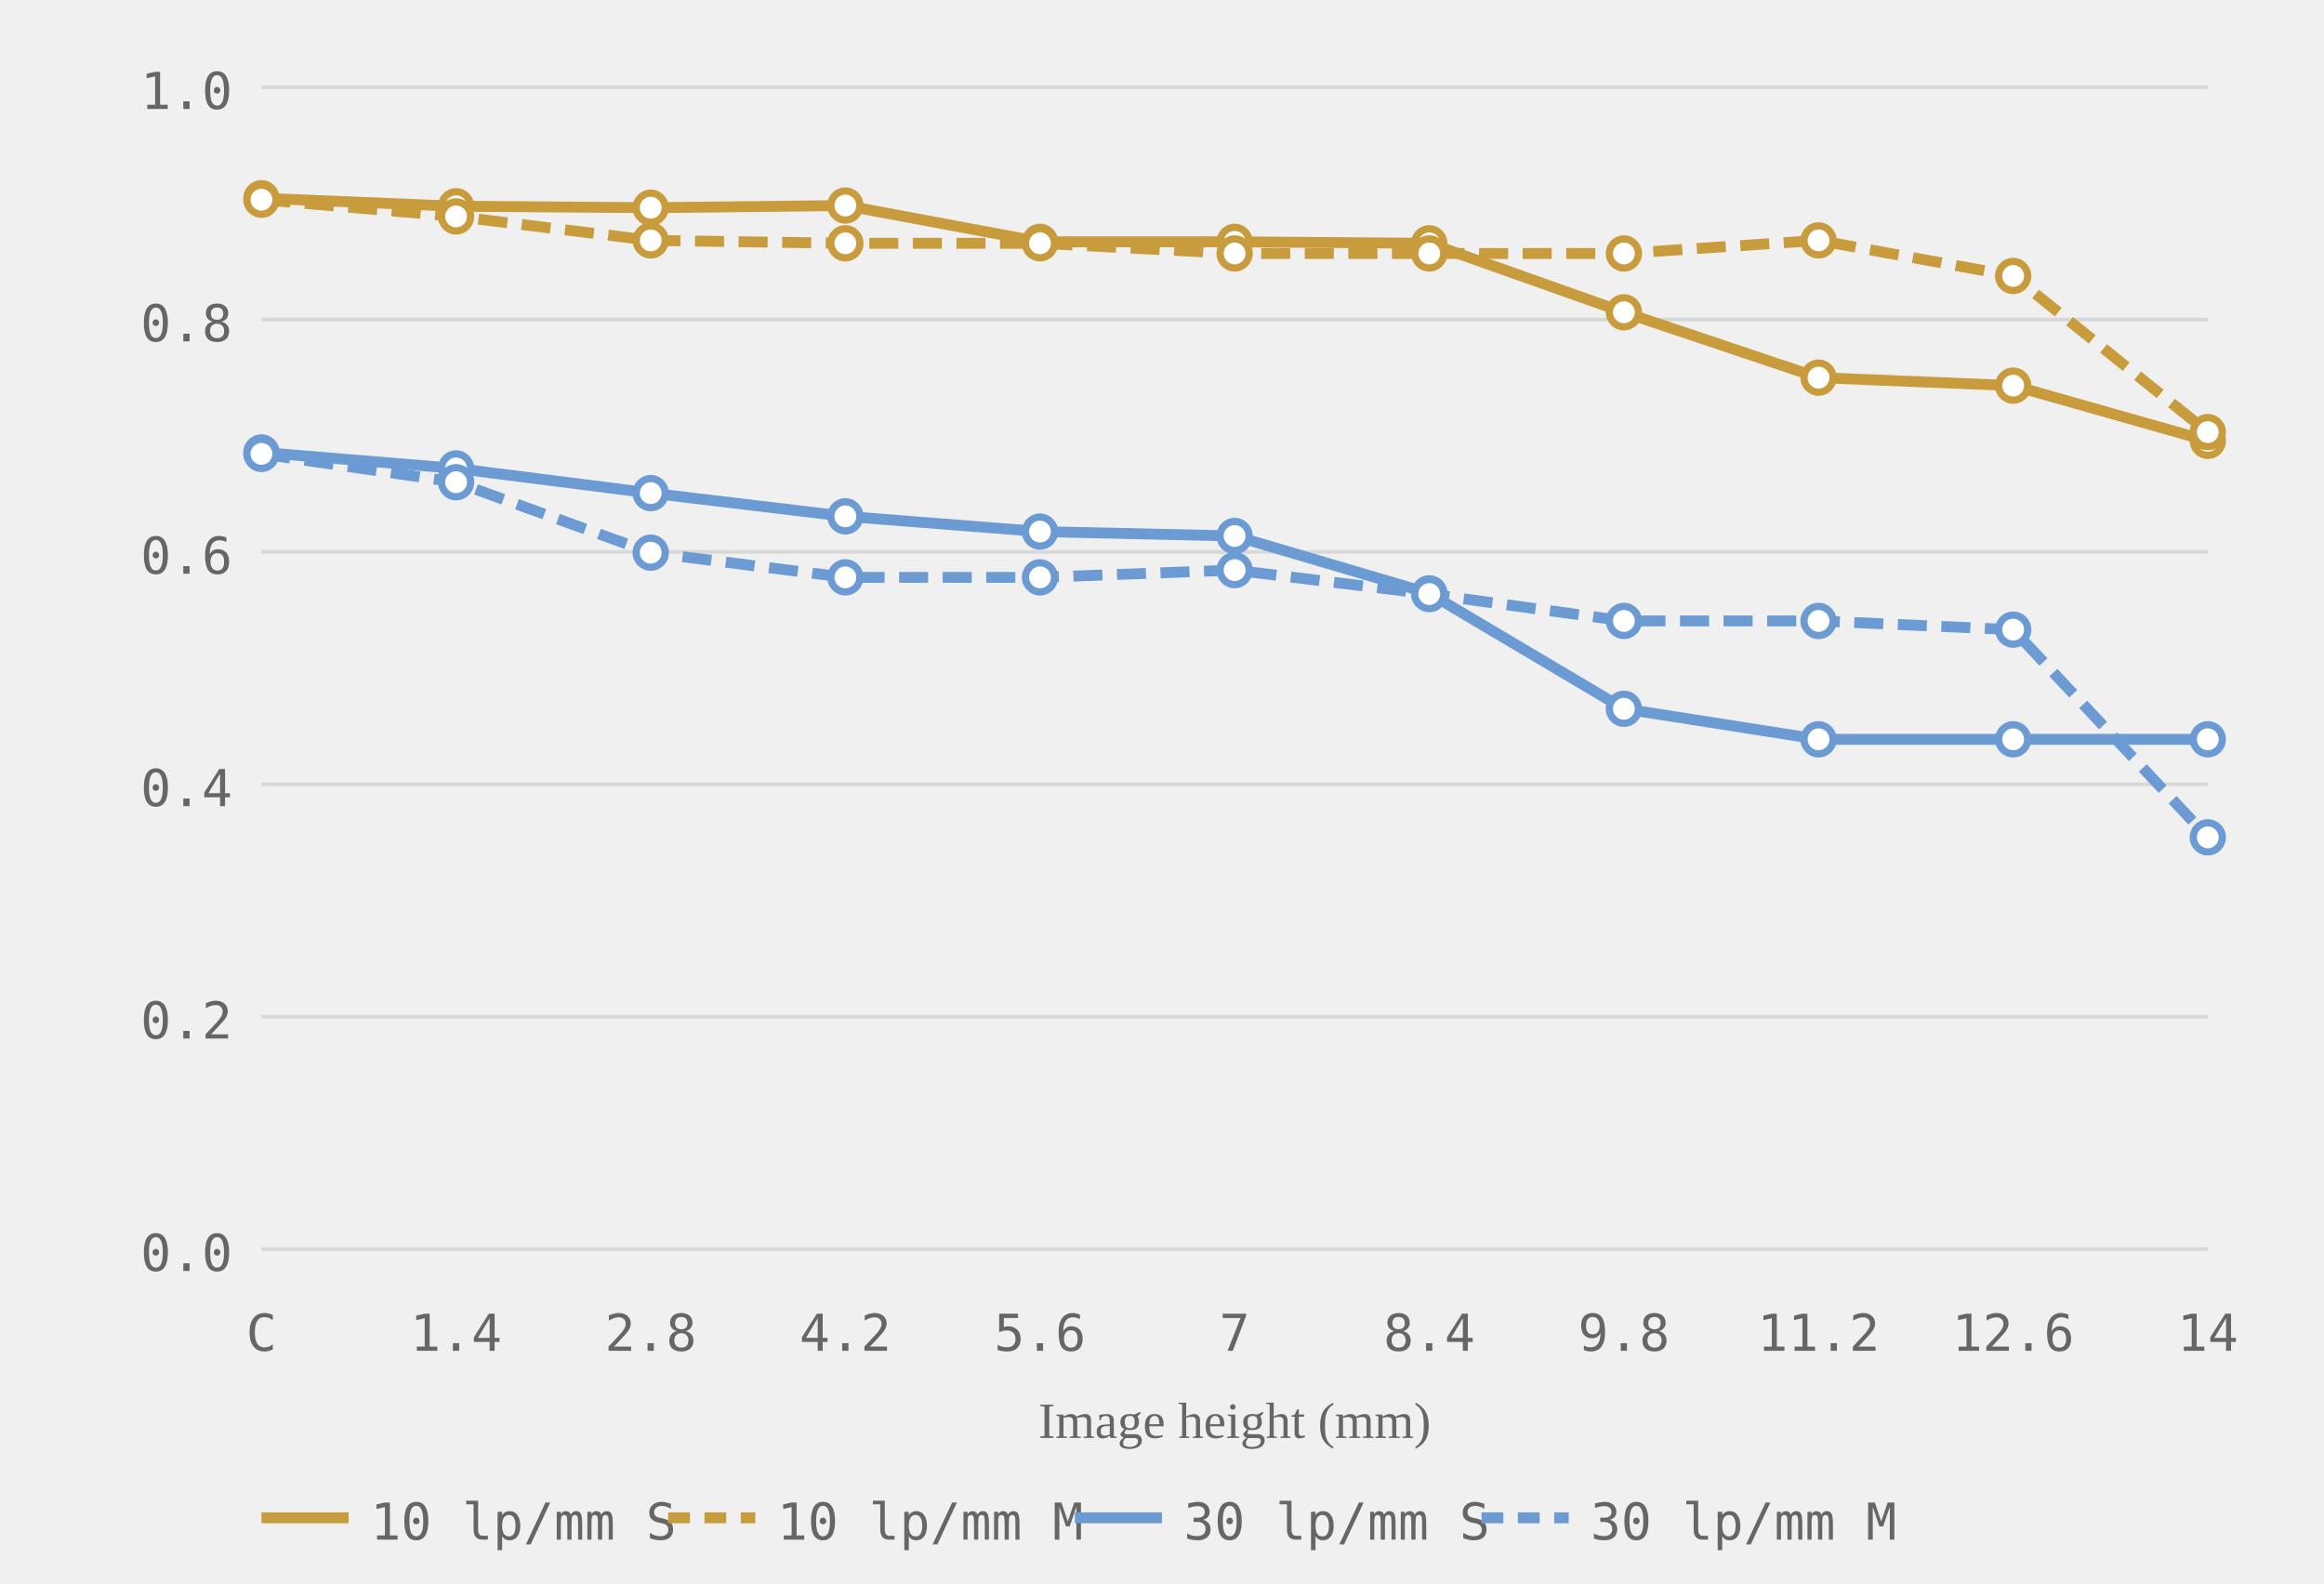
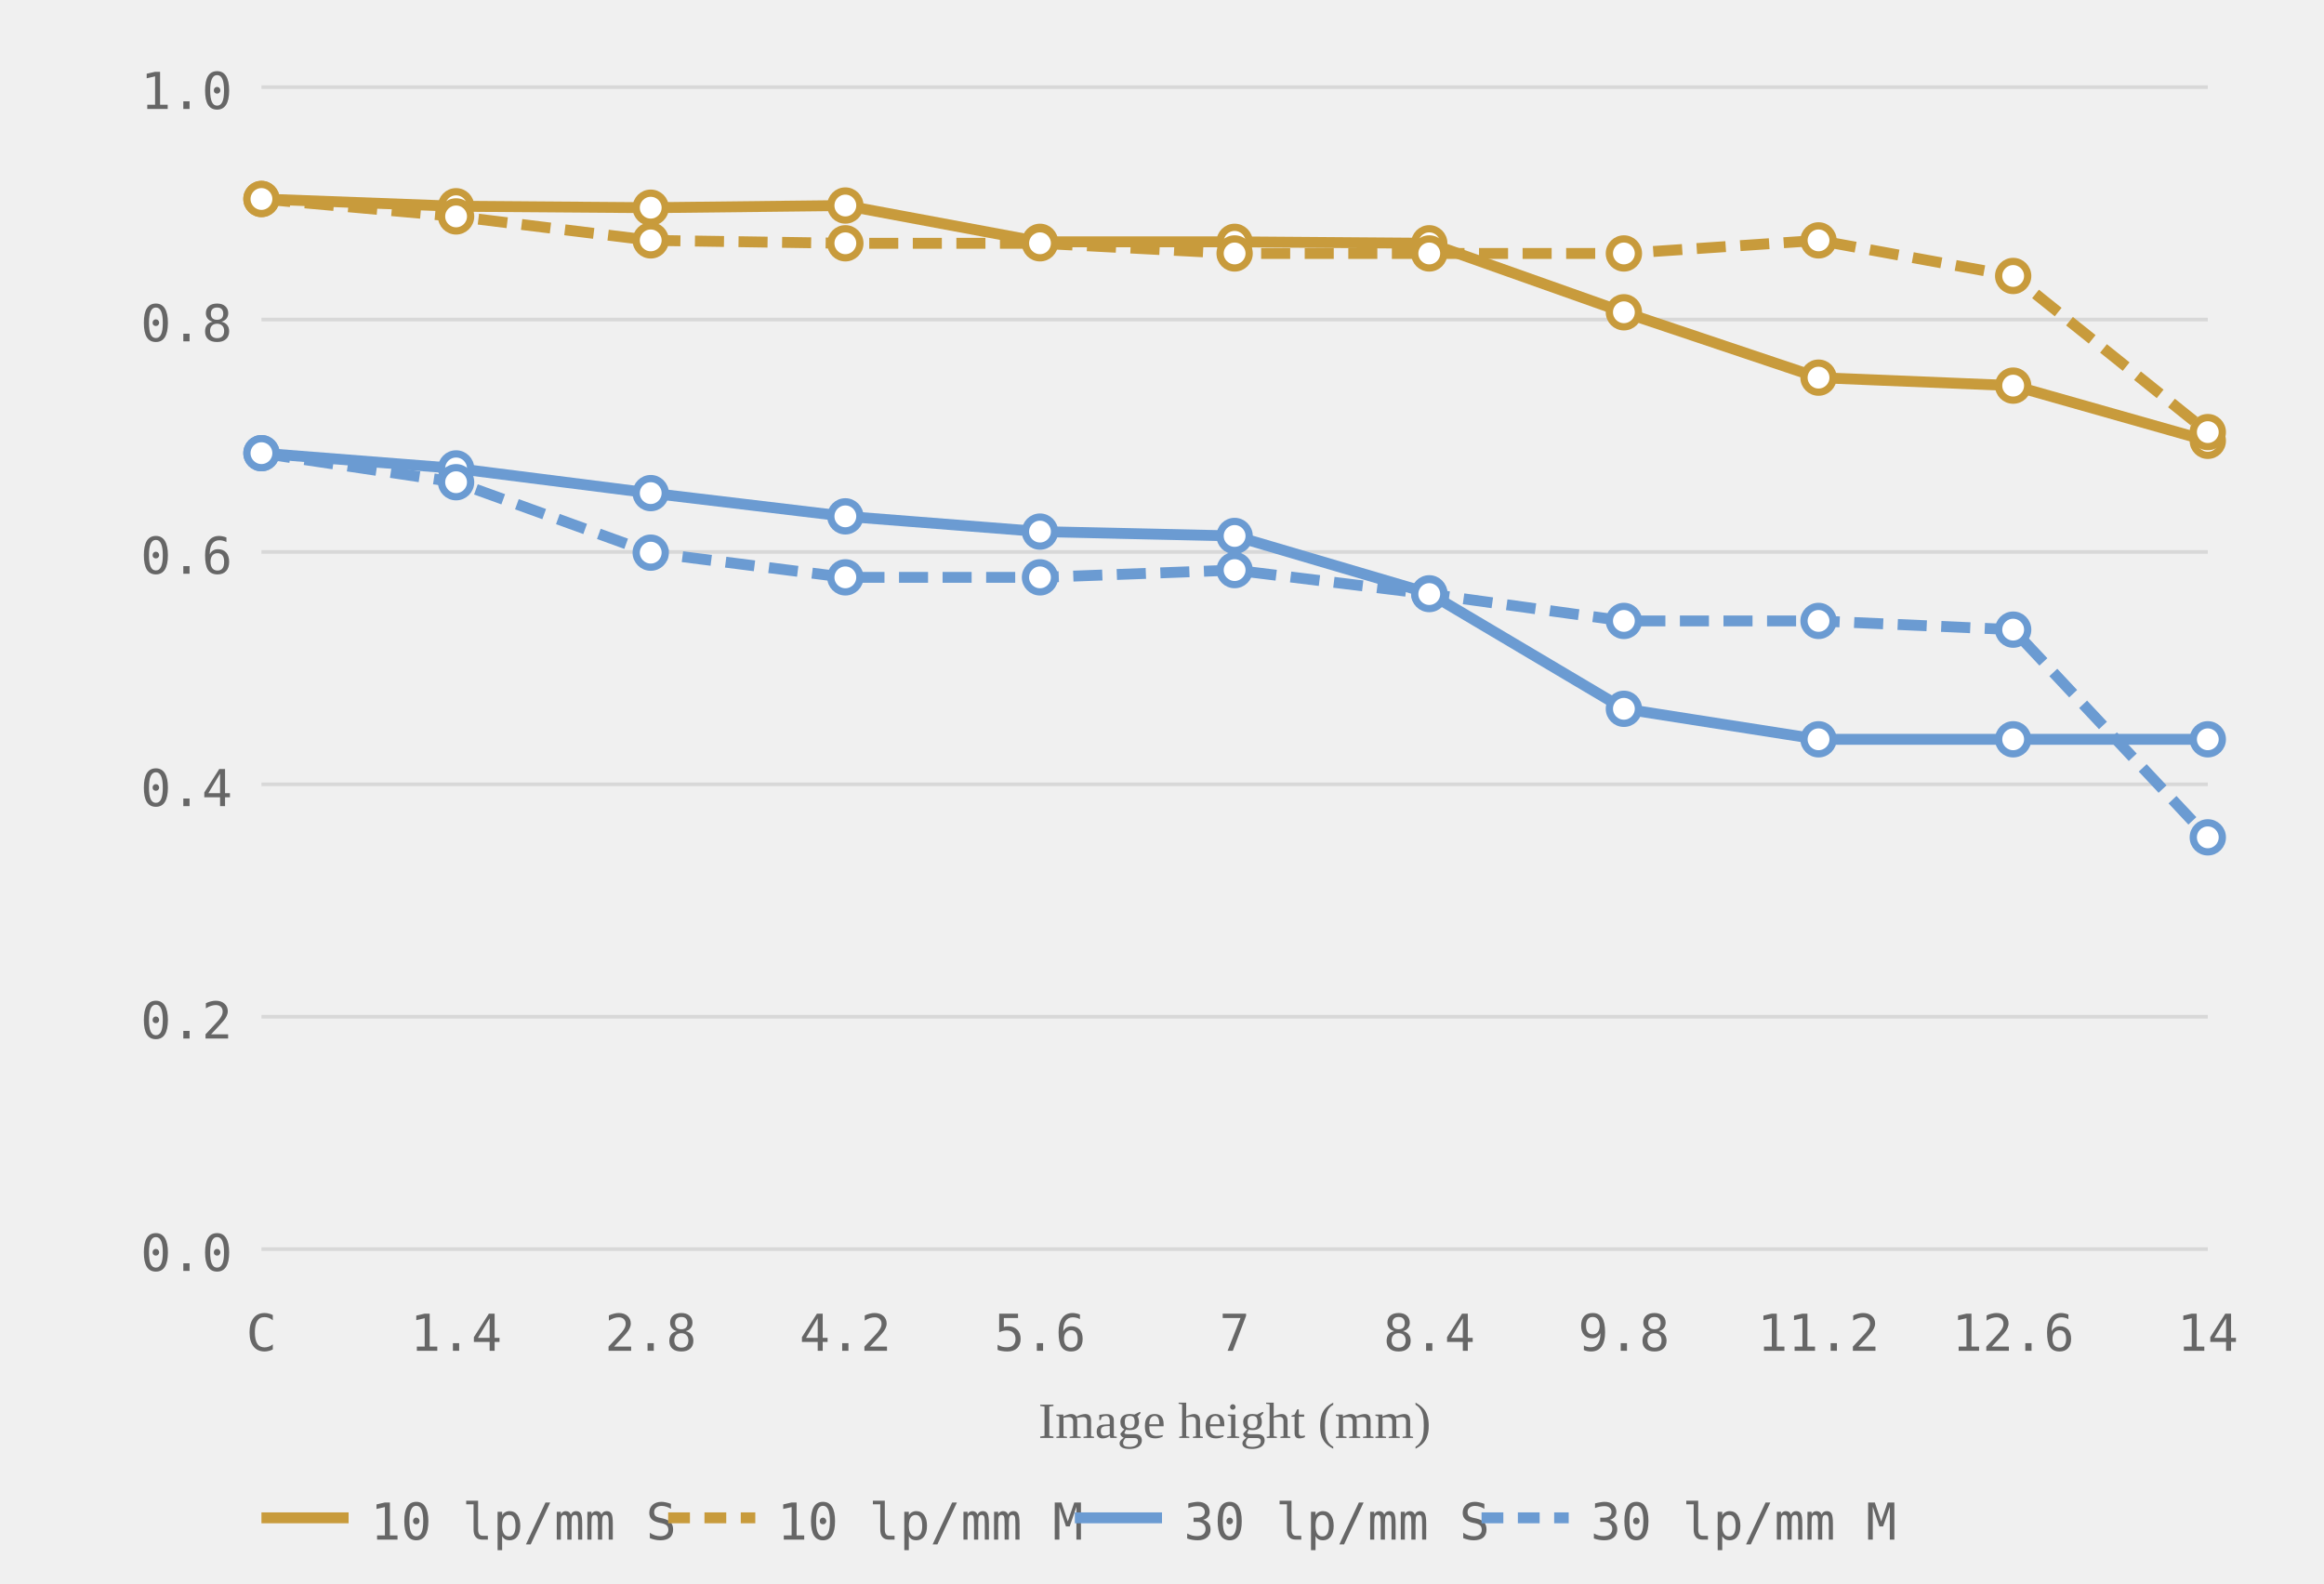
<svg xmlns="http://www.w3.org/2000/svg" viewBox="0 0 320 218" role="img" aria-label="MTF chart, generated from readings">
  <style>.grid-line { stroke: #d8d8d8; stroke-width: 0.5; }.axis-label { font-size: 7px; fill: #666666; font-family: ui-monospace, monospace; }.axis-y { text-anchor: end; }.axis-x { text-anchor: middle; }.axis-title { font-size: 7px; fill: #666666; text-anchor: middle; }.curve { fill: none; stroke-width: 1.5; }.curve-10 { stroke: #c89b3c; }.curve-30 { stroke: #6b9bd2; }.curve-m { stroke-dasharray: 4 2; }.dot { fill: white; stroke-width: 1; }.dot-10 { stroke: #c89b3c; }.dot-30 { stroke: #6b9bd2; }.legend-text { font-size: 7px; fill: #666666; font-family: ui-monospace, monospace; }</style>
  <line class="grid-line" x1="36" y1="172.0" x2="304" y2="172.0" />
  <line class="grid-line" x1="36" y1="140.0" x2="304" y2="140.0" />
  <line class="grid-line" x1="36" y1="108.0" x2="304" y2="108.0" />
  <line class="grid-line" x1="36" y1="76.0" x2="304" y2="76.0" />
  <line class="grid-line" x1="36" y1="44.0" x2="304" y2="44.0" />
  <line class="grid-line" x1="36" y1="12.0" x2="304" y2="12.0" />
  <text class="axis-label axis-y" x="32" y="175.0">0.0</text>
  <text class="axis-label axis-y" x="32" y="143.0">0.2</text>
  <text class="axis-label axis-y" x="32" y="111.0">0.4</text>
  <text class="axis-label axis-y" x="32" y="79.0">0.6</text>
  <text class="axis-label axis-y" x="32" y="47.0">0.8</text>
  <text class="axis-label axis-y" x="32" y="15.0">1.0</text>
  <text class="axis-label axis-x" x="36.0" y="186">C</text>
  <text class="axis-label axis-x" x="62.8" y="186">1.4</text>
  <text class="axis-label axis-x" x="89.6" y="186">2.8</text>
  <text class="axis-label axis-x" x="116.4" y="186">4.2</text>
  <text class="axis-label axis-x" x="143.2" y="186">5.6</text>
  <text class="axis-label axis-x" x="170.0" y="186">7</text>
  <text class="axis-label axis-x" x="196.8" y="186">8.4</text>
  <text class="axis-label axis-x" x="223.6" y="186">9.8</text>
  <text class="axis-label axis-x" x="250.4" y="186">11.2</text>
  <text class="axis-label axis-x" x="277.2" y="186">12.6</text>
  <text class="axis-label axis-x" x="304.0" y="186">14</text>
  <text class="axis-title" x="170.0" y="198">Image height (mm)</text>
-   <polyline class="curve curve-10" points="36.0,27.3 62.8,28.4 89.6,28.6 116.4,28.3 143.2,33.3 170.0,33.3 196.8,33.5 223.6,43.0 250.4,52.0 277.2,53.1 304.0,60.7" />
-   <polyline class="curve curve-10 curve-m" points="36.0,27.5 62.8,29.8 89.6,33.1 116.4,33.5 143.2,33.5 170.0,34.9 196.8,34.9 223.6,34.9 250.4,33.1 277.2,38.0 304.0,59.5" stroke-dasharray="4 2" />
-   <polyline class="curve curve-30" points="36.0,62.3 62.8,64.5 89.6,67.9 116.4,71.1 143.2,73.2 170.0,73.8 196.8,81.7 223.6,97.6 250.4,101.8 277.2,101.8 304.0,101.8" />
-   <polyline class="curve curve-30 curve-m" points="36.0,62.5 62.8,66.4 89.6,76.1 116.4,79.5 143.2,79.5 170.0,78.5 196.8,81.8 223.6,85.5 250.4,85.5 277.2,86.7 304.0,115.3" stroke-dasharray="4 2" />
-   <circle class="dot dot-10" cx="36.0" cy="27.3" r="2" />
+   <polyline class="curve curve-10" points="36.0,27.4 62.8,28.4 89.6,28.6 116.4,28.3 143.2,33.3 170.0,33.3 196.8,33.5 223.6,43.0 250.4,52.0 277.2,53.1 304.0,60.7" />
+   <polyline class="curve curve-10 curve-m" points="36.0,27.4 62.8,29.8 89.6,33.1 116.4,33.5 143.2,33.5 170.0,34.9 196.8,34.9 223.6,34.9 250.4,33.1 277.2,38.0 304.0,59.5" stroke-dasharray="4 2" />
+   <polyline class="curve curve-30" points="36.0,62.4 62.8,64.5 89.6,67.9 116.4,71.1 143.2,73.2 170.0,73.8 196.8,81.7 223.6,97.6 250.4,101.8 277.2,101.8 304.0,101.8" />
+   <polyline class="curve curve-30 curve-m" points="36.0,62.4 62.8,66.4 89.6,76.1 116.4,79.5 143.2,79.5 170.0,78.5 196.8,81.8 223.6,85.5 250.4,85.5 277.2,86.7 304.0,115.3" stroke-dasharray="4 2" />
+   <circle class="dot dot-10" cx="36.0" cy="27.4" r="2" />
  <circle class="dot dot-10" cx="62.8" cy="28.4" r="2" />
  <circle class="dot dot-10" cx="89.6" cy="28.6" r="2" />
  <circle class="dot dot-10" cx="116.4" cy="28.3" r="2" />
  <circle class="dot dot-10" cx="143.2" cy="33.3" r="2" />
  <circle class="dot dot-10" cx="170.0" cy="33.3" r="2" />
  <circle class="dot dot-10" cx="196.8" cy="33.5" r="2" />
  <circle class="dot dot-10" cx="223.6" cy="43.0" r="2" />
  <circle class="dot dot-10" cx="250.4" cy="52.0" r="2" />
  <circle class="dot dot-10" cx="277.2" cy="53.1" r="2" />
  <circle class="dot dot-10" cx="304.0" cy="60.7" r="2" />
-   <circle class="dot dot-10" cx="36.0" cy="27.5" r="2" />
+   <circle class="dot dot-10" cx="36.0" cy="27.4" r="2" />
  <circle class="dot dot-10" cx="62.8" cy="29.8" r="2" />
  <circle class="dot dot-10" cx="89.6" cy="33.1" r="2" />
  <circle class="dot dot-10" cx="116.4" cy="33.5" r="2" />
  <circle class="dot dot-10" cx="143.2" cy="33.5" r="2" />
  <circle class="dot dot-10" cx="170.0" cy="34.9" r="2" />
  <circle class="dot dot-10" cx="196.8" cy="34.9" r="2" />
  <circle class="dot dot-10" cx="223.6" cy="34.9" r="2" />
  <circle class="dot dot-10" cx="250.4" cy="33.1" r="2" />
  <circle class="dot dot-10" cx="277.2" cy="38.0" r="2" />
  <circle class="dot dot-10" cx="304.0" cy="59.5" r="2" />
-   <circle class="dot dot-30" cx="36.0" cy="62.3" r="2" />
+   <circle class="dot dot-30" cx="36.0" cy="62.4" r="2" />
  <circle class="dot dot-30" cx="62.8" cy="64.5" r="2" />
  <circle class="dot dot-30" cx="89.6" cy="67.9" r="2" />
  <circle class="dot dot-30" cx="116.4" cy="71.1" r="2" />
  <circle class="dot dot-30" cx="143.2" cy="73.2" r="2" />
  <circle class="dot dot-30" cx="170.0" cy="73.8" r="2" />
  <circle class="dot dot-30" cx="196.8" cy="81.7" r="2" />
  <circle class="dot dot-30" cx="223.6" cy="97.6" r="2" />
  <circle class="dot dot-30" cx="250.4" cy="101.8" r="2" />
  <circle class="dot dot-30" cx="277.2" cy="101.8" r="2" />
  <circle class="dot dot-30" cx="304.0" cy="101.8" r="2" />
-   <circle class="dot dot-30" cx="36.0" cy="62.5" r="2" />
+   <circle class="dot dot-30" cx="36.0" cy="62.4" r="2" />
  <circle class="dot dot-30" cx="62.8" cy="66.4" r="2" />
  <circle class="dot dot-30" cx="89.6" cy="76.1" r="2" />
  <circle class="dot dot-30" cx="116.4" cy="79.5" r="2" />
  <circle class="dot dot-30" cx="143.2" cy="79.5" r="2" />
  <circle class="dot dot-30" cx="170.0" cy="78.5" r="2" />
  <circle class="dot dot-30" cx="196.8" cy="81.8" r="2" />
  <circle class="dot dot-30" cx="223.6" cy="85.5" r="2" />
  <circle class="dot dot-30" cx="250.4" cy="85.5" r="2" />
  <circle class="dot dot-30" cx="277.2" cy="86.7" r="2" />
  <circle class="dot dot-30" cx="304.0" cy="115.3" r="2" />
  <line x1="36" y1="209" x2="48" y2="209" stroke="#c89b3c" stroke-width="1.5" />
  <text class="legend-text" x="51" y="212">10 lp/mm S</text>
  <line x1="92" y1="209" x2="104" y2="209" stroke="#c89b3c" stroke-width="1.5" stroke-dasharray="3 2" />
  <text class="legend-text" x="107" y="212">10 lp/mm M</text>
  <line x1="148" y1="209" x2="160" y2="209" stroke="#6b9bd2" stroke-width="1.5" />
  <text class="legend-text" x="163" y="212">30 lp/mm S</text>
  <line x1="204" y1="209" x2="216" y2="209" stroke="#6b9bd2" stroke-width="1.5" stroke-dasharray="3 2" />
  <text class="legend-text" x="219" y="212">30 lp/mm M</text>
</svg>
